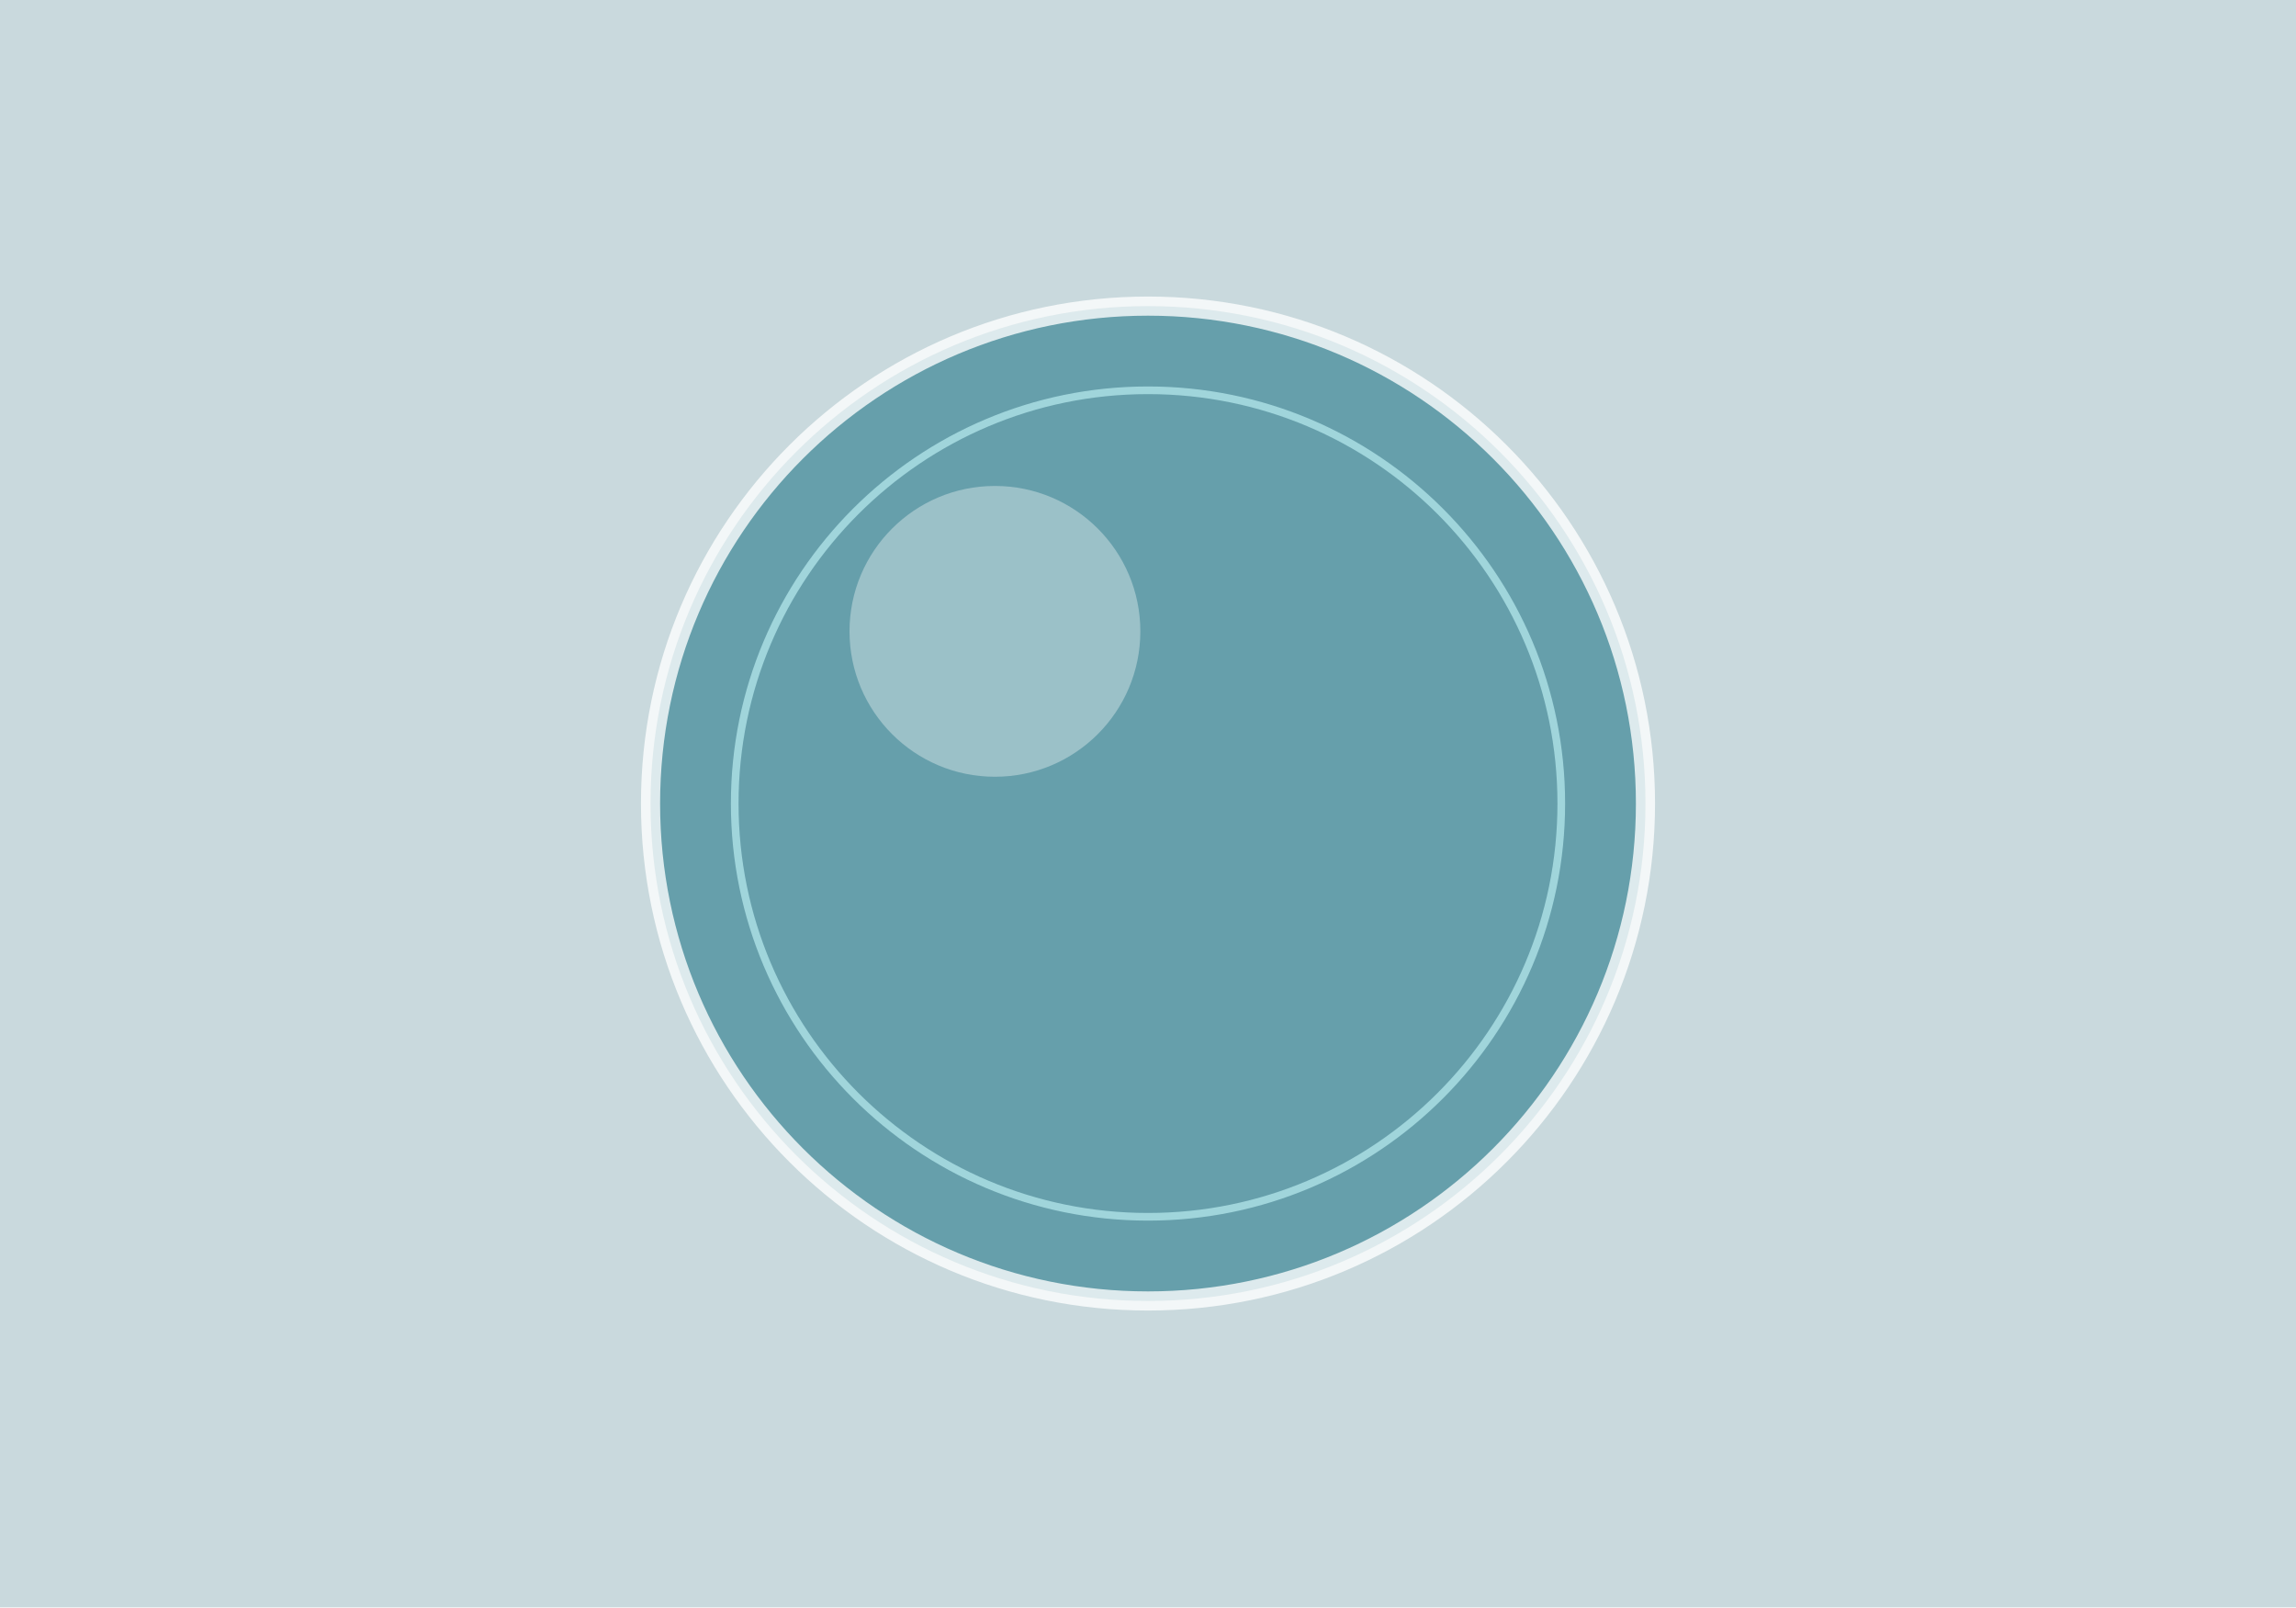
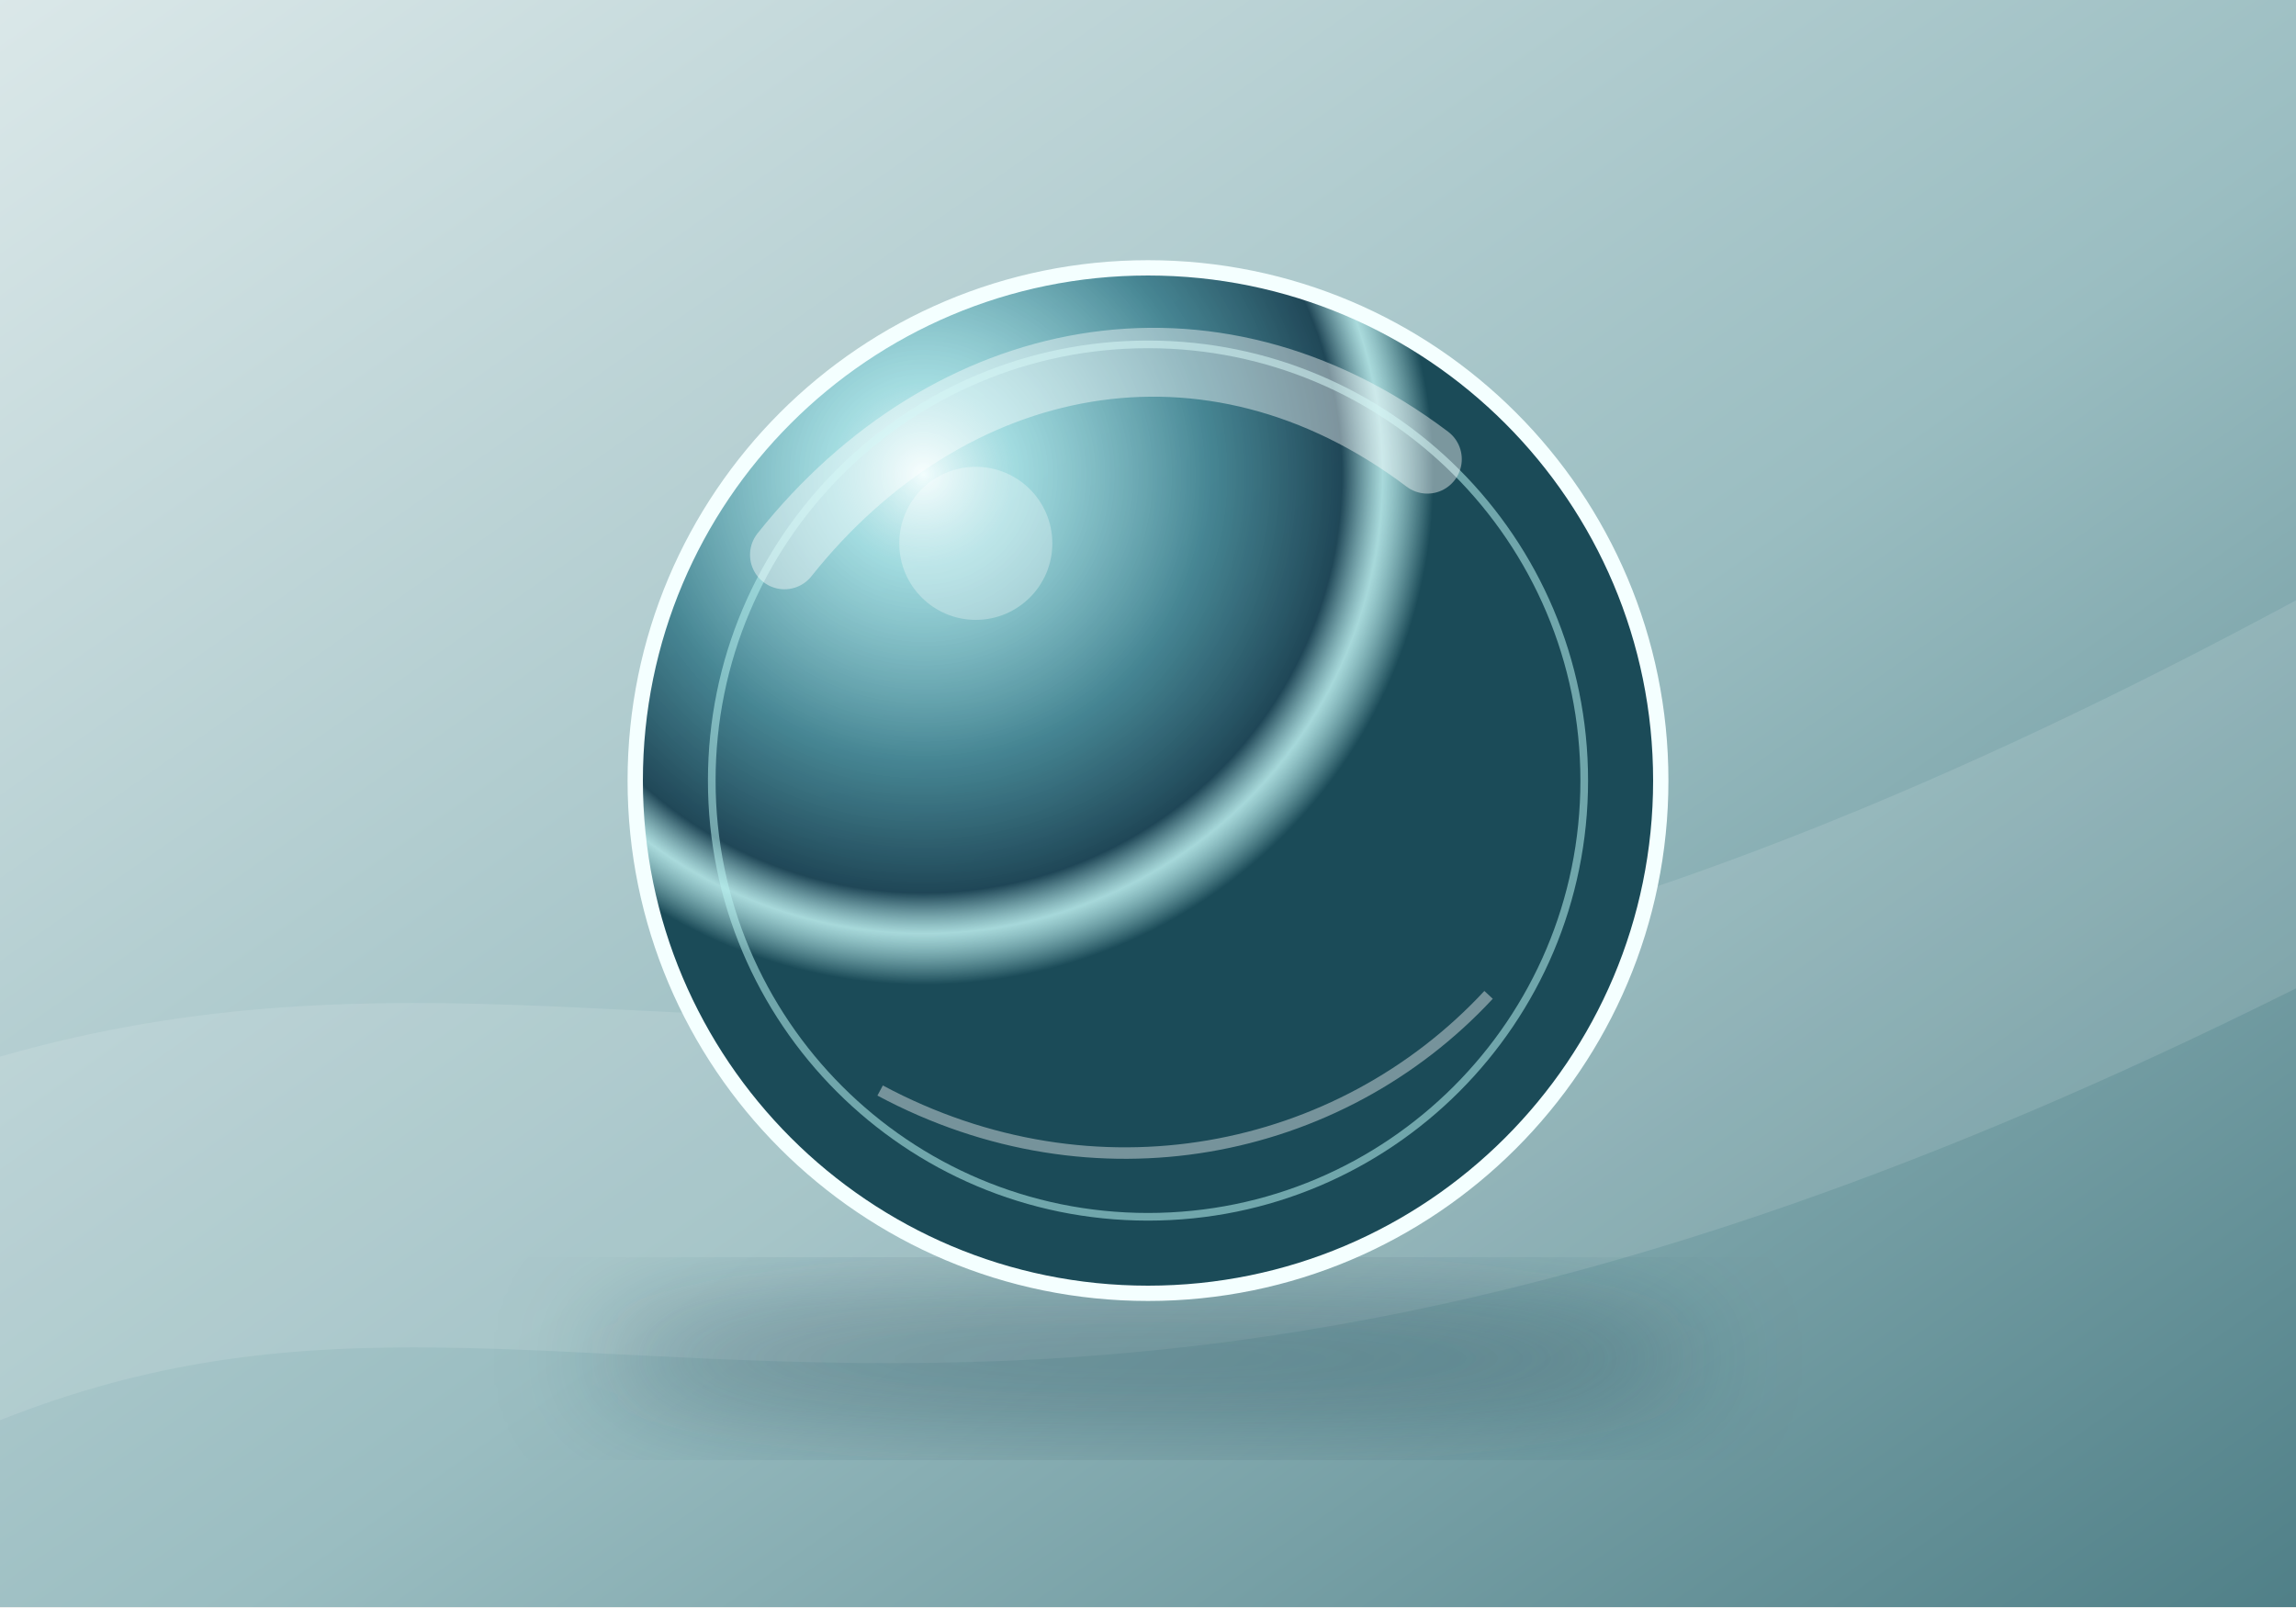
<svg xmlns="http://www.w3.org/2000/svg" viewBox="0 0 600 420">
-   <rect width="600" height="420" fill="#c9d9dd" />
-   <circle cx="300" cy="210" r="130" fill="#438b9a" opacity=".74" />
-   <circle cx="300" cy="210" r="130" fill="none" stroke="#fff" stroke-width="5" opacity=".78" />
-   <circle cx="260" cy="165" r="38" fill="#fff" opacity=".35" />
-   <circle cx="300" cy="210" r="108" fill="none" stroke="#b9ecf0" stroke-width="2" opacity=".7" />
+   <defs>
+     <linearGradient id="bg" x1="0" y1="0" x2="1" y2="1">
+       <stop stop-color="#dbe8e9" />
+       <stop offset=".55" stop-color="#9abdc1" />
+       <stop offset="1" stop-color="#4f7f87" />
+     </linearGradient>
+     <radialGradient id="glass" cx="28%" cy="20%">
+       <stop stop-color="#f5ffff" stop-opacity=".96" />
+       <stop offset=".18" stop-color="#9ce1e6" stop-opacity=".72" />
+       <stop offset=".56" stop-color="#397d8c" stop-opacity=".88" />
+       <stop offset=".82" stop-color="#173f50" stop-opacity=".94" />
+       <stop offset=".9" stop-color="#a9e1e2" stop-opacity=".72" />
+       <stop offset="1" stop-color="#1b4b58" />
+     </radialGradient>
+     <filter id="shadow">
+       <feGaussianBlur stdDeviation="14" />
+     </filter>
+   </defs>
+   <rect width="600" height="420" fill="url(#bg)" />
+   <path d="M-30 335C160 250 250 410 660 175" fill="none" stroke="#fff" stroke-width="90" opacity=".12" />
+   <ellipse cx="300" cy="355" rx="145" ry="22" fill="#173f50" opacity=".3" filter="url(#shadow)" />
+   <circle cx="300" cy="204" r="134" fill="url(#glass)" stroke="#f4ffff" stroke-width="4" />
+   <circle cx="300" cy="204" r="114" fill="none" stroke="#b7f1ef" stroke-width="2" opacity=".55" />
+   <path d="M205 145C248 91 316 77 373 120" fill="none" stroke="#fff" stroke-width="18" stroke-linecap="round" opacity=".42" />
+   <path d="M230 285C286 315 350 302 389 260" fill="none" stroke="#fff" stroke-width="3" opacity=".4" />
+   <circle cx="255" cy="142" r="20" fill="#fff" opacity=".3" />
</svg>
